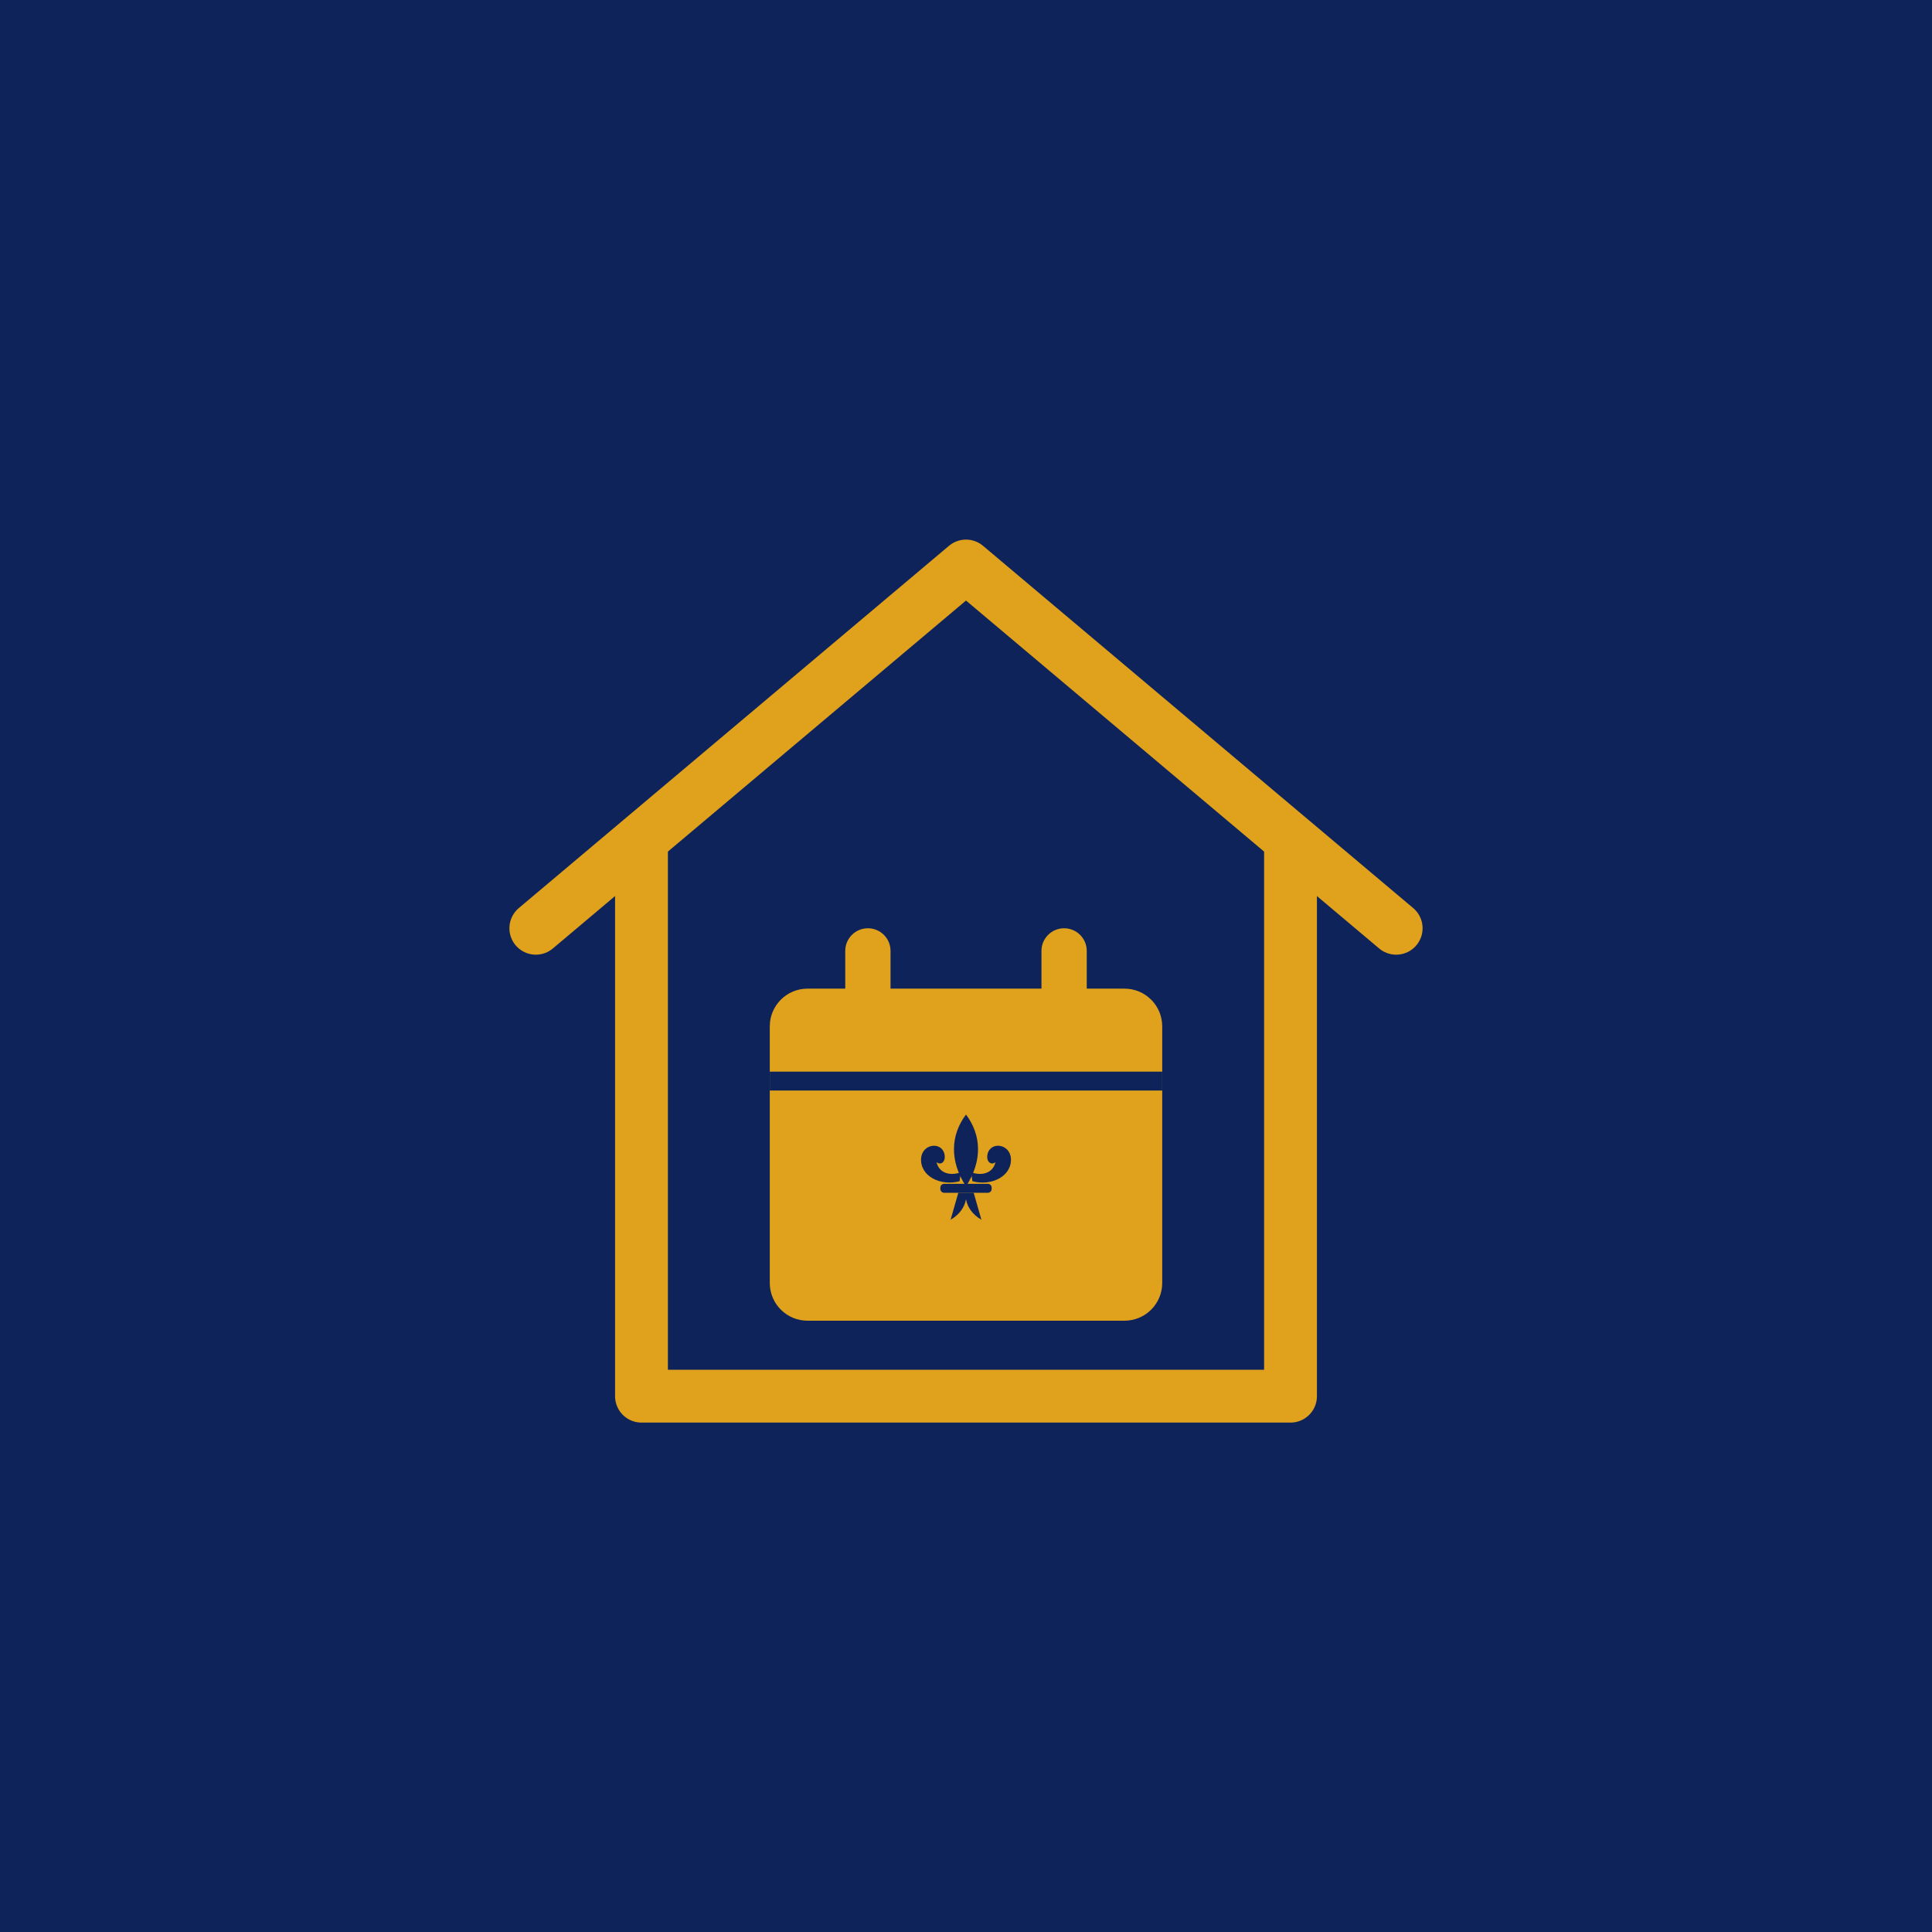
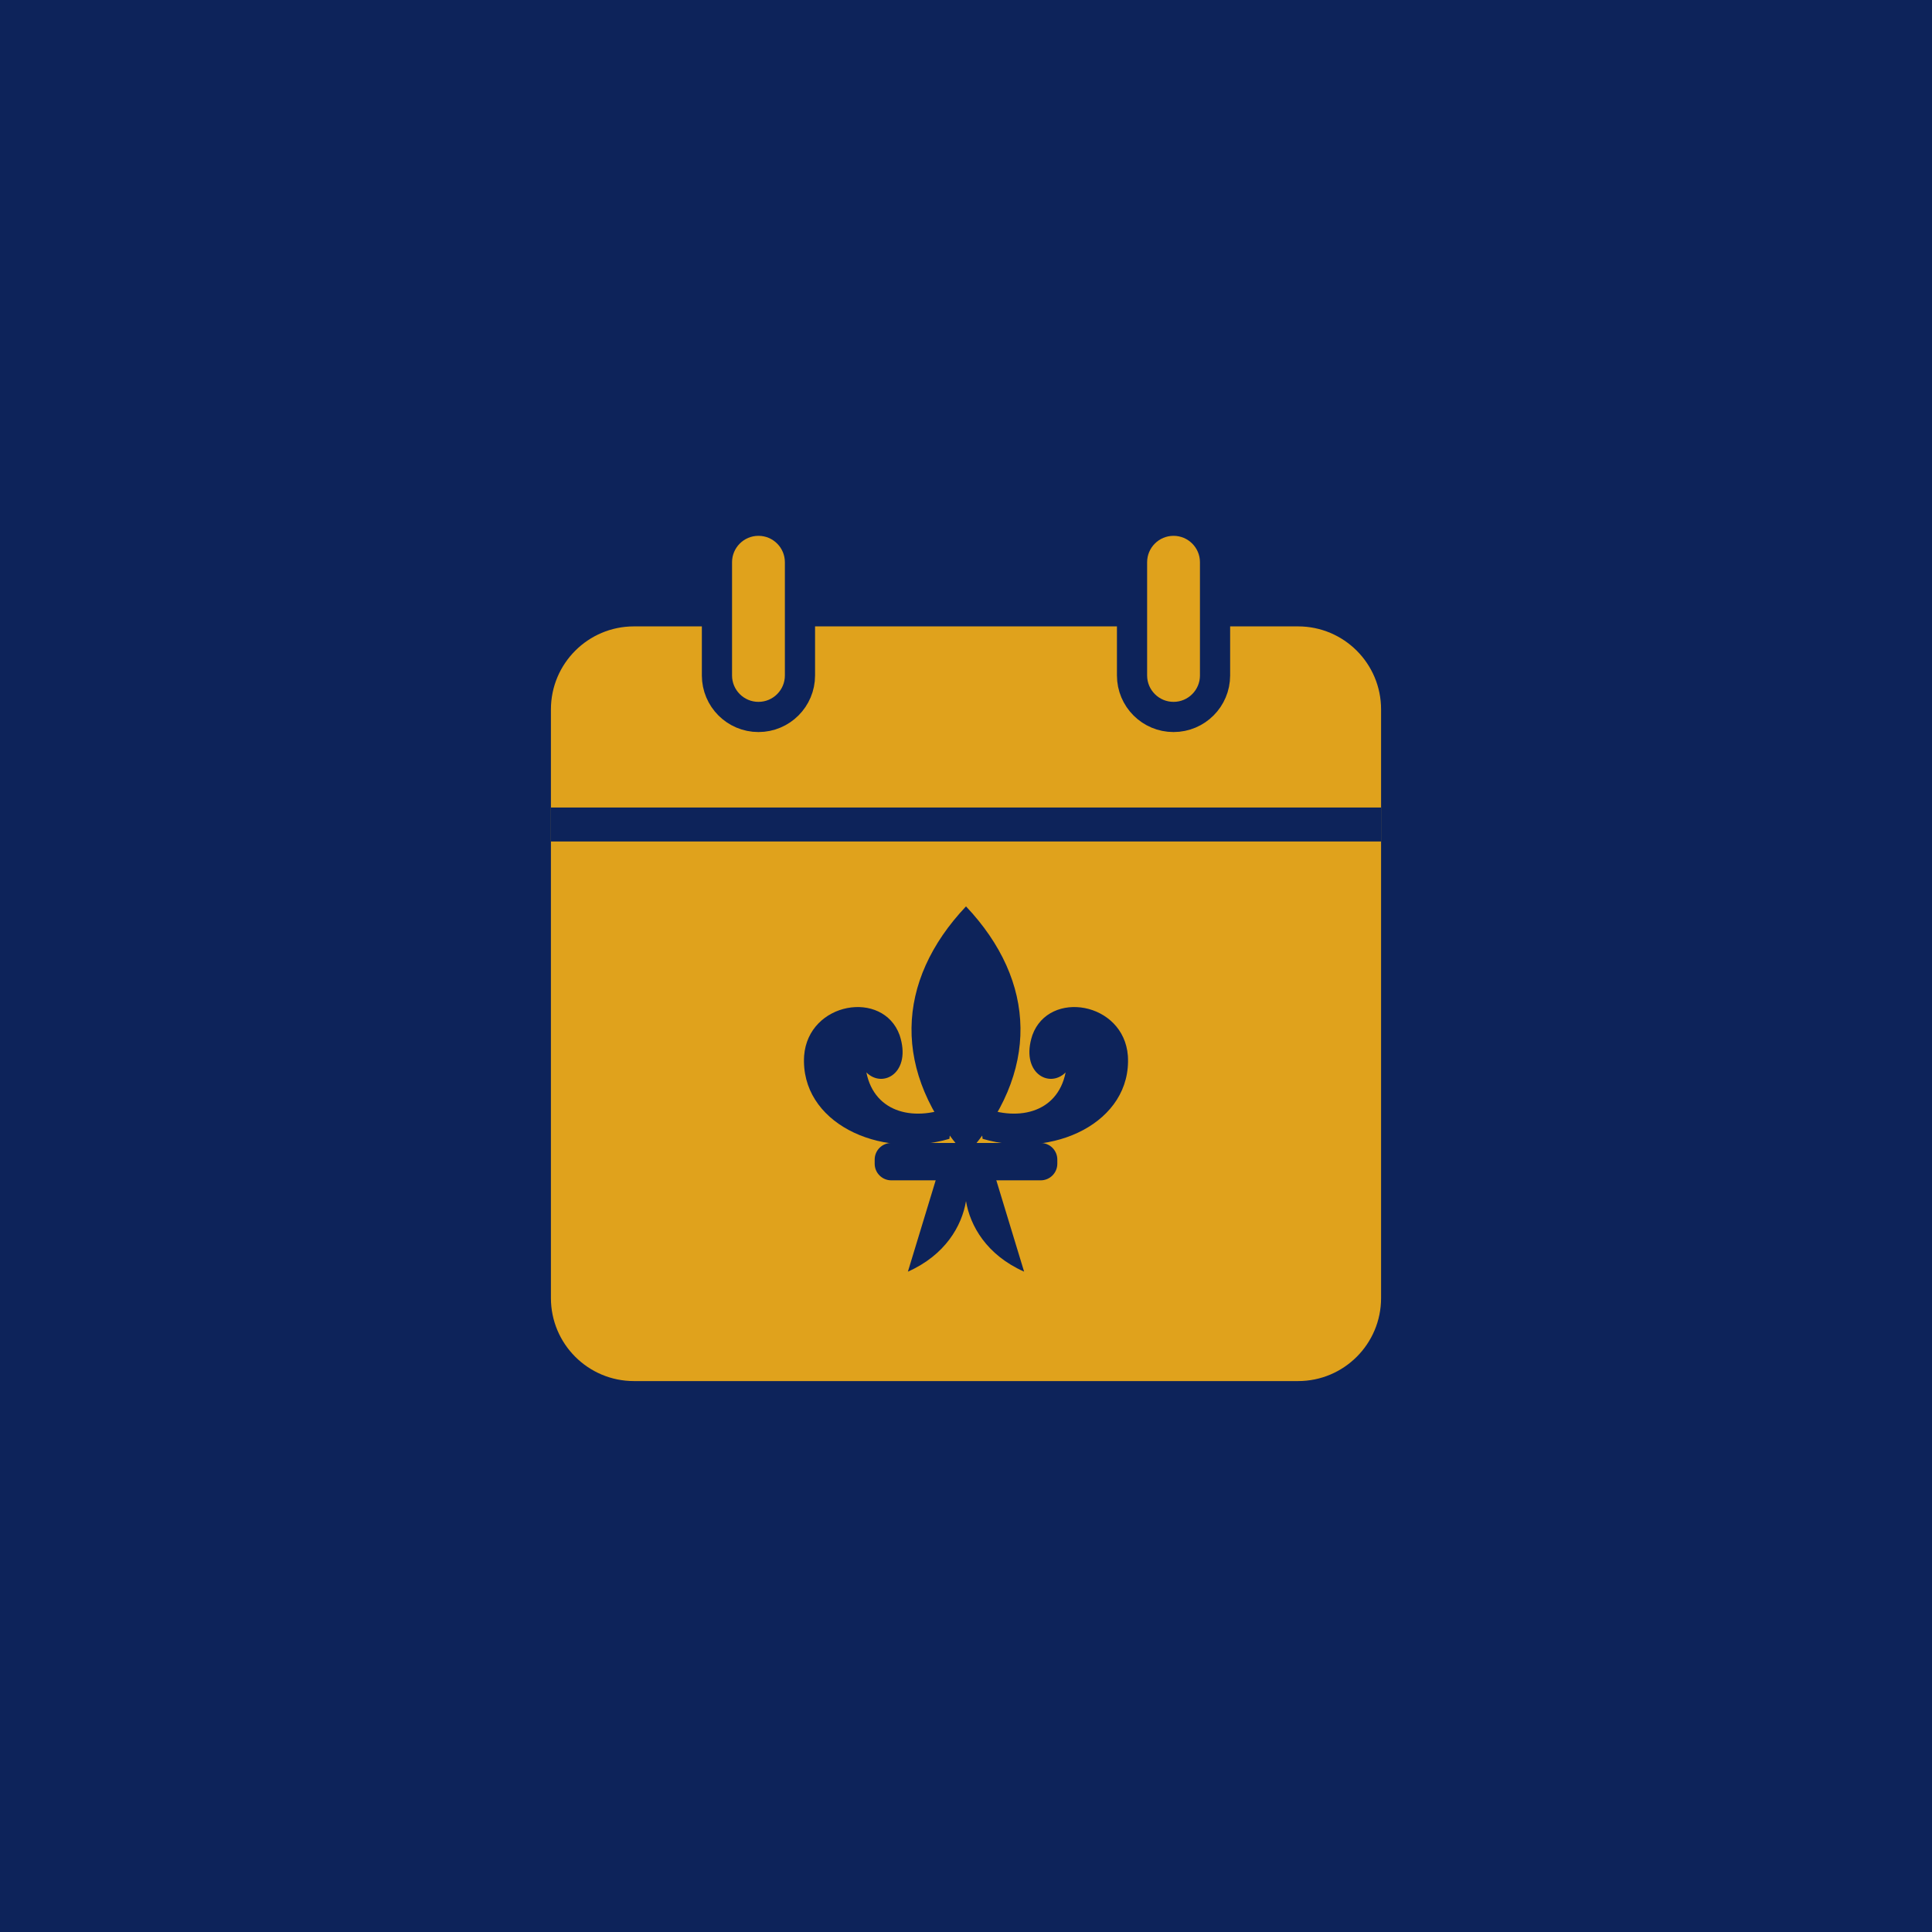
<svg xmlns="http://www.w3.org/2000/svg" viewBox="0 0 512 512" width="512" height="512">
  <rect width="512" height="512" fill="#0D235A" />
-   <g fill="none" stroke="#E0A21C" stroke-width="14" stroke-linecap="round" stroke-linejoin="round">
-     <path d="M142 246 L256 150 L370 246" />
-     <path d="M170 224 V370 H342 V224" />
+   <rect x="146" y="166" width="220" height="200" rx="22" fill="#E0A21C" />
+   <rect x="146" y="214" width="220" height="9" fill="#0D235A" />
+   <g fill="#E0A21C" stroke="#0D235A" stroke-width="8">
+     <rect x="190" y="138" width="22" height="52" rx="11" />
+     <rect x="300" y="138" width="22" height="52" rx="11" />
  </g>
-   <g fill="#E0A21C">
-     <rect x="204" y="262" width="104" height="88" rx="10" />
-     <rect x="224" y="246" width="12" height="28" rx="6" />
-     <rect x="276" y="246" width="12" height="28" rx="6" />
-   </g>
-   <rect x="204" y="284" width="104" height="5" fill="#0D235A" />
-   <g transform="translate(239 294) scale(0.34)" fill="#0D235A">
-     <path d="M50 4 C62 20 63 40 50 60 C37 40 38 20 50 4 Z" />
-     <path d="M45 56 C30 60 14 52 15 38 C16 27 30 25 33 34 C35 41 30 44 27 41 C29 50 38 52 46 49 Z" />
-     <path d="M55 56 C70 60 86 52 85 38 C84 27 70 25 67 34 C65 41 70 44 73 41 C71 50 62 52 54 49 Z" />
-     <rect x="30" y="58" width="40" height="7" rx="3" />
-     <path d="M44 65 L38 86 C45 82 49 76 50 70 C51 76 55 82 62 86 L56 65 Z" />
+   <g transform="translate(201 238) scale(1.1)" fill="#0D235A">
+     <path d="M50 2 C67 20 68 42 50 62 C32 42 33 20 50 2 Z" />
+     <path d="M46 58 C29 63 10 54 11 38 C12 25 30 22 34 33 C37 42 30 46 26 42 C28 52 38 54 47 50 Z" />
+     <path d="M54 58 C71 63 90 54 89 38 C88 25 70 22 66 33 C63 42 70 46 74 42 C72 52 62 54 53 50 Z" />
+     <rect x="28" y="59" width="44" height="9" rx="4" />
+     <path d="M43 67 L36 90 C45 86 49 79 50 73 C51 79 55 86 64 90 L57 67 Z" />
  </g>
</svg>
